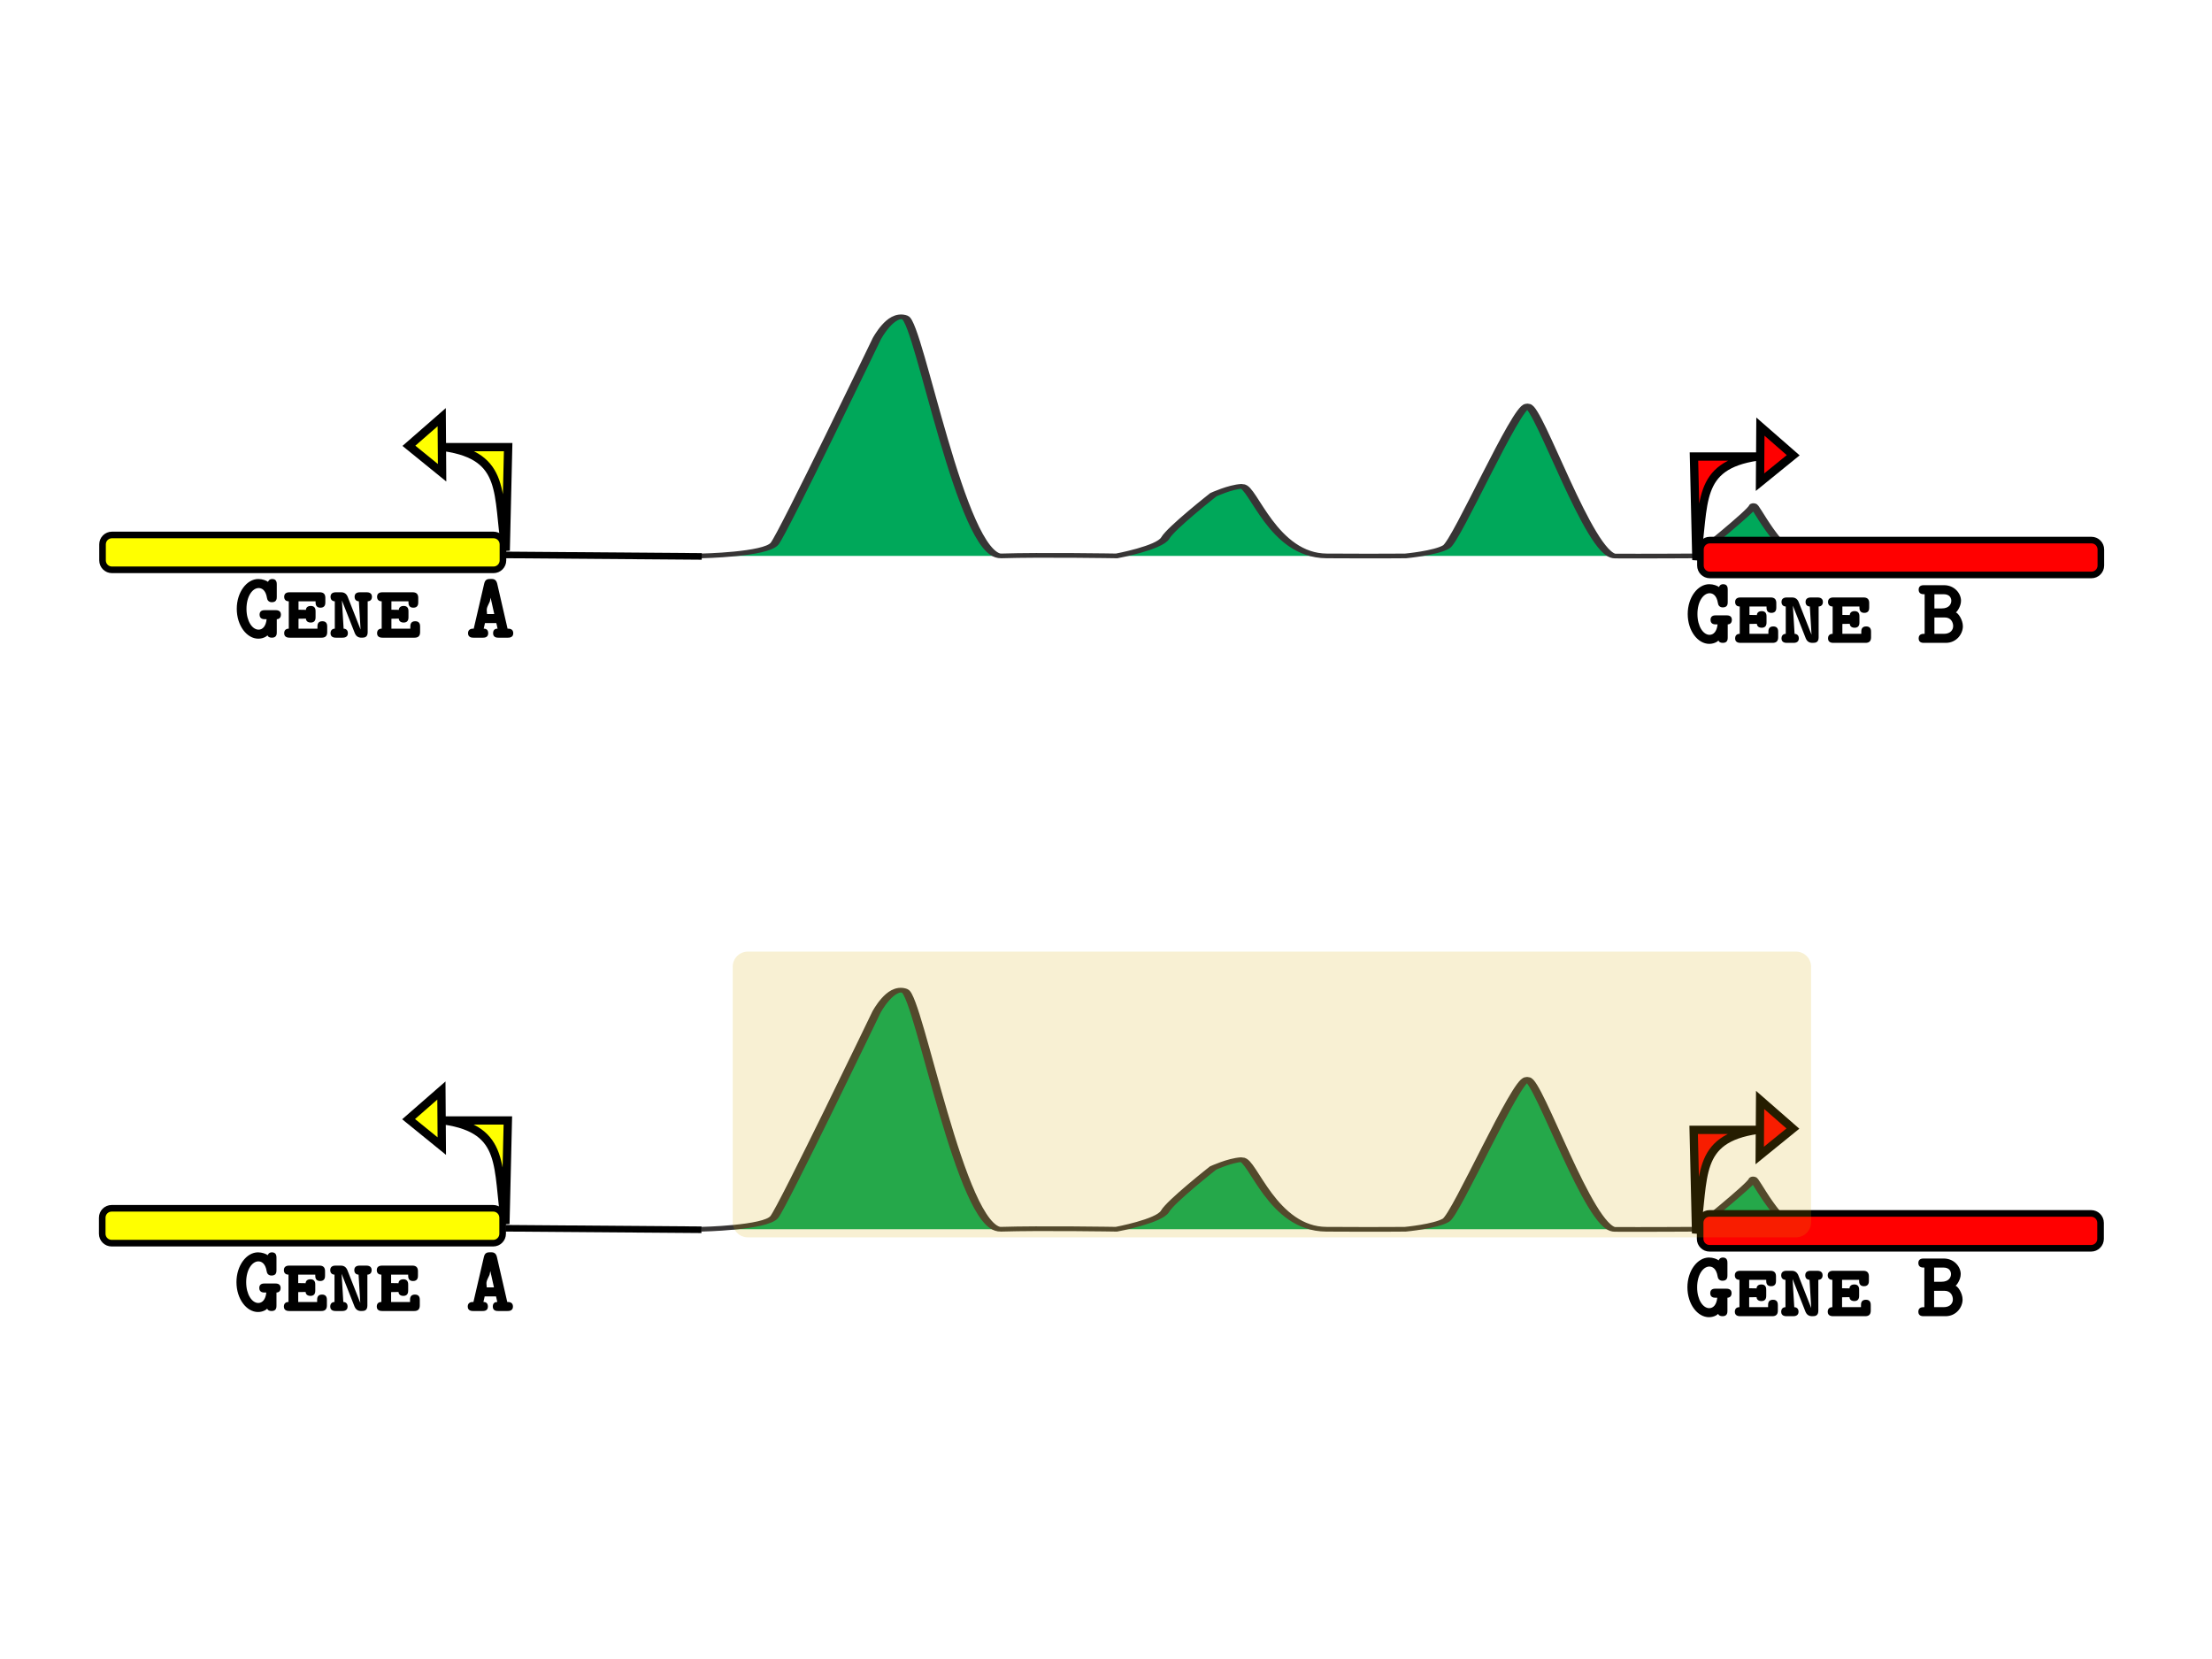
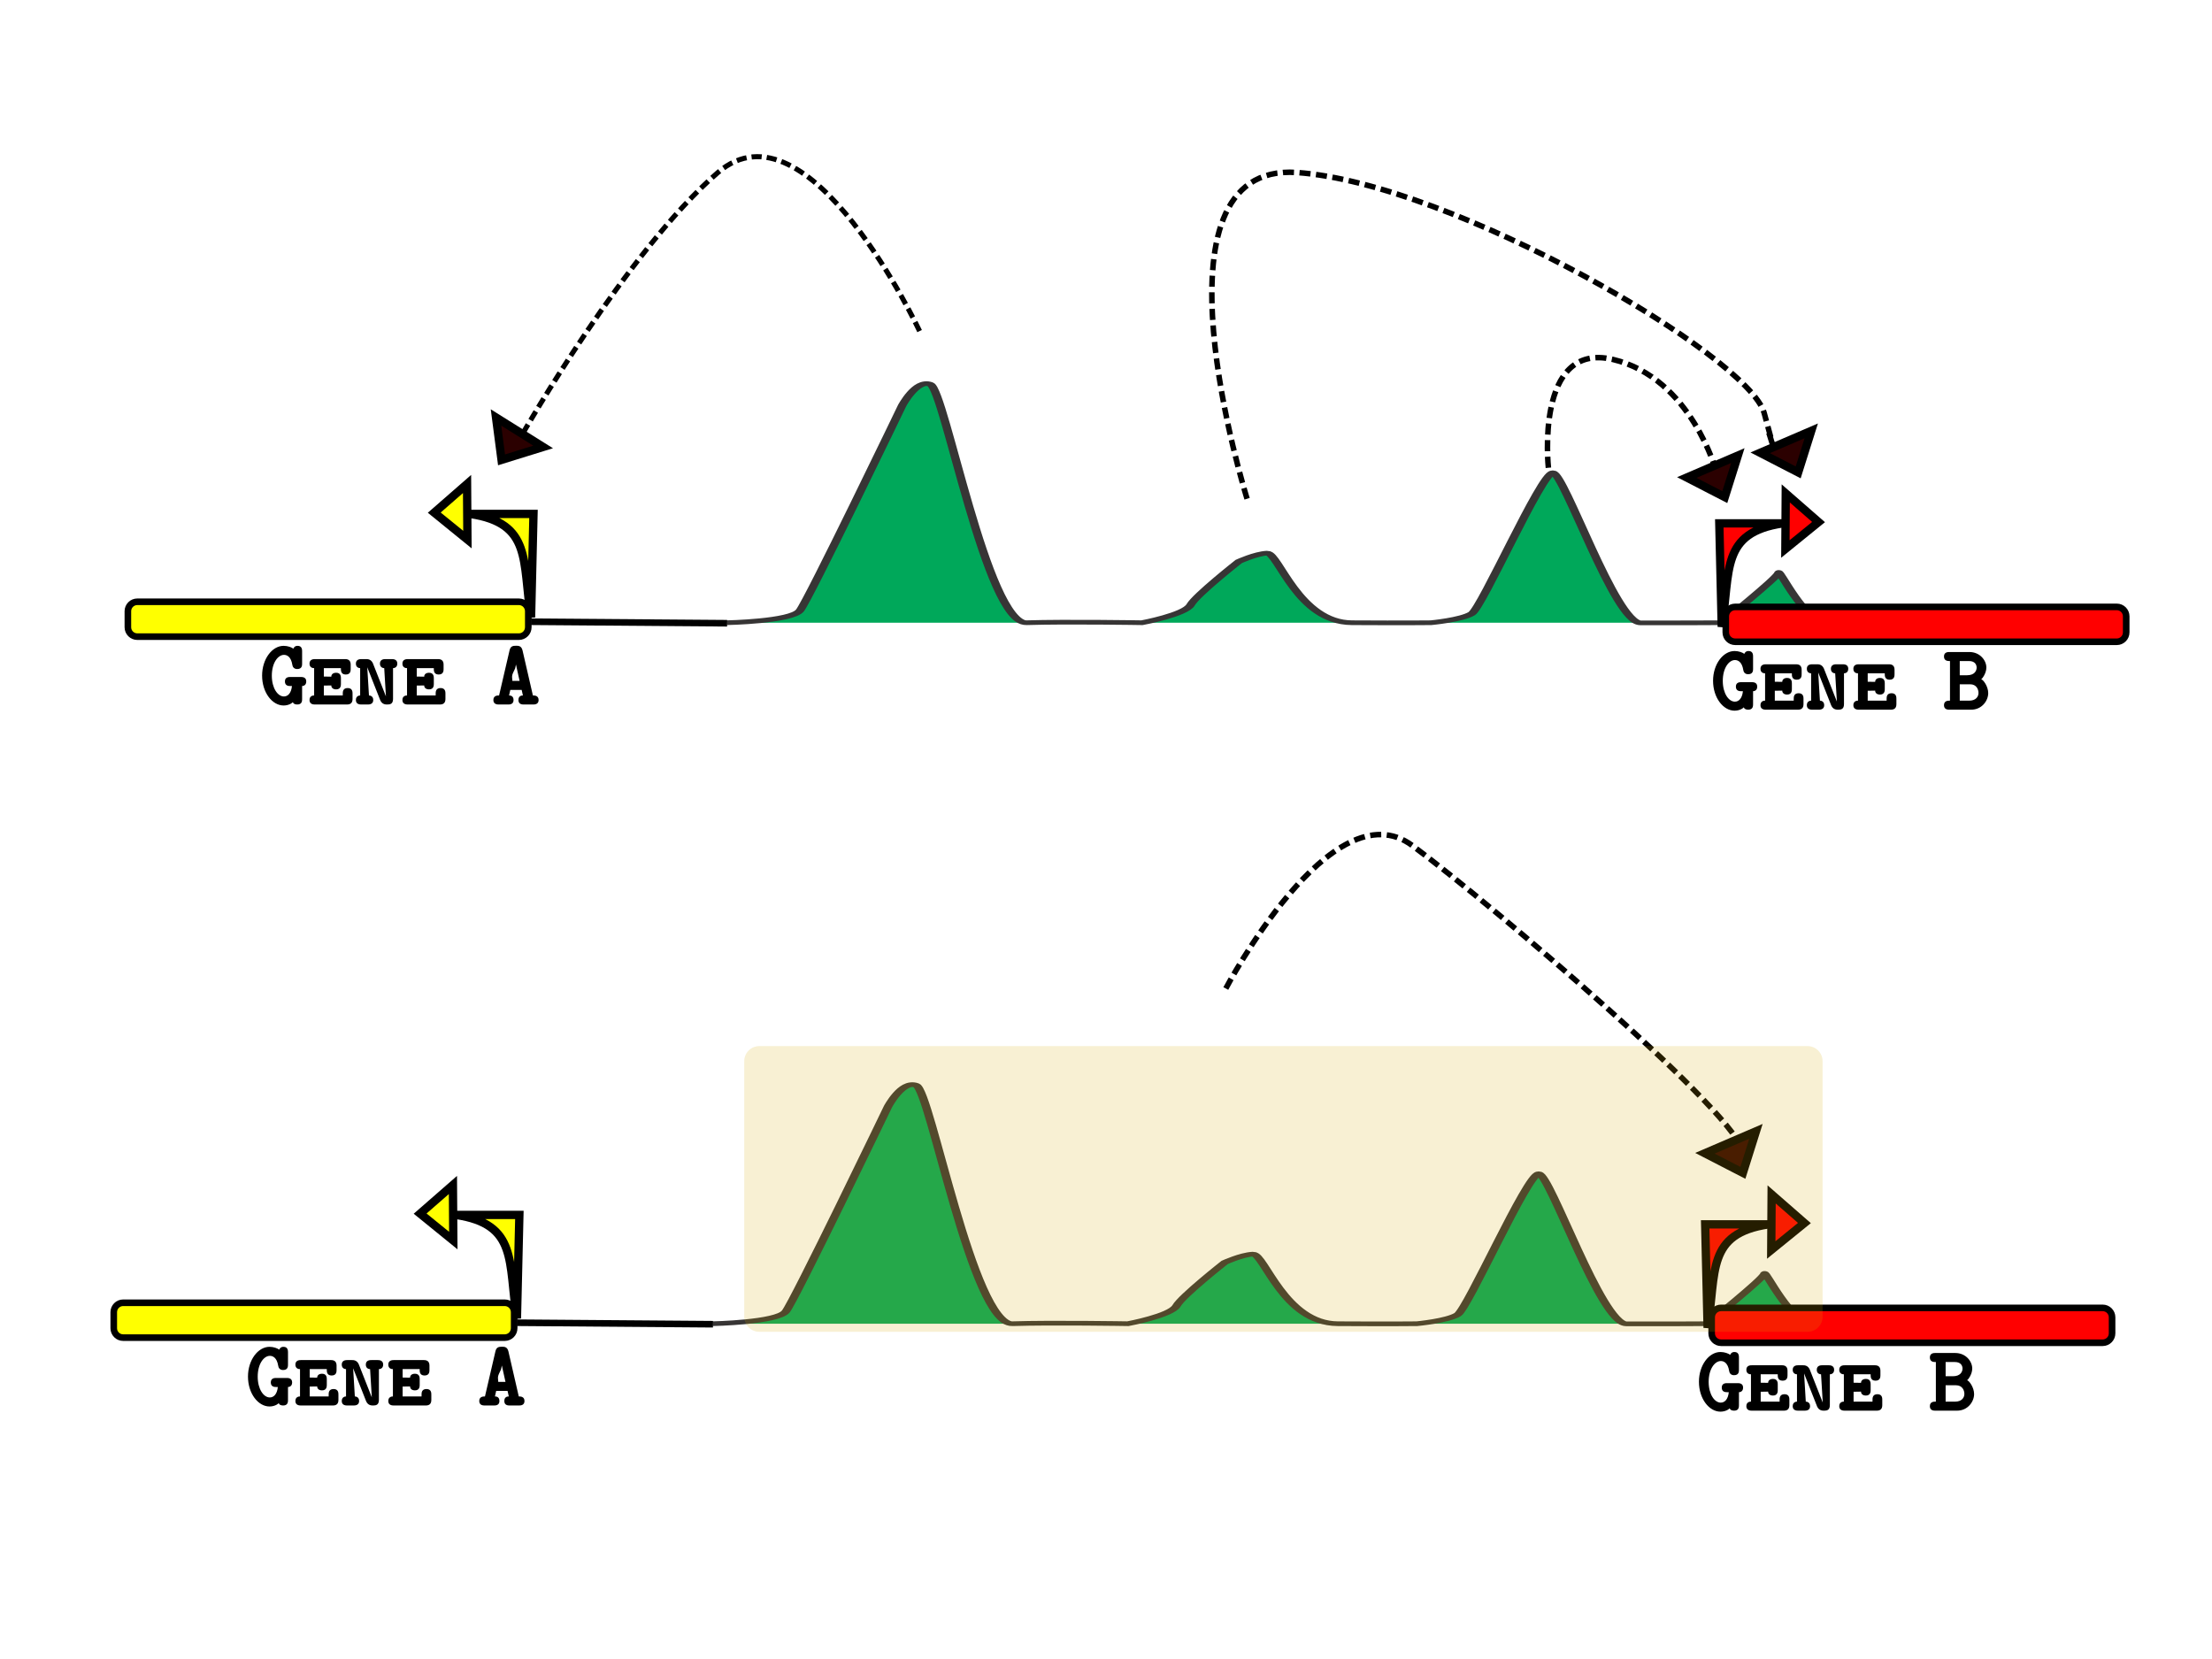
<svg xmlns="http://www.w3.org/2000/svg" width="800px" height="600px" id="svg3462" version="1.1">
  <defs id="defs3464">
    <clipPath clipPathUnits="userSpaceOnUse" id="clipPath3218">
      <path d="m 0,595.28 841.89,0 L 841.89,0 0,0 0,595.28 z" id="path3220" />
    </clipPath>
    <clipPath clipPathUnits="userSpaceOnUse" id="clipPath3238">
      <path d="m 48.268,581.494 503.666,0 0,-39.133 -503.666,0 0,39.133 z" id="path3240" />
    </clipPath>
    <clipPath clipPathUnits="userSpaceOnUse" id="clipPath3266">
      <path d="m 62.886,290.493 503.666,0 0,-39.132 -503.666,0 0,39.132 z" id="path3268" />
    </clipPath>
    <clipPath clipPathUnits="userSpaceOnUse" id="clipPath3288">
      <path d="m 0,595.28 841.89,0 L 841.89,0 0,0 0,595.28 z" id="path3290" />
    </clipPath>
    <clipPath clipPathUnits="userSpaceOnUse" id="clipPath3326">
      <path d="m 0,595.28 841.89,0 L 841.89,0 0,0 0,595.28 z" id="path3328" />
    </clipPath>
    <clipPath clipPathUnits="userSpaceOnUse" id="clipPath3326-5">
      <path d="m 0,595.28 841.89,0 L 841.89,0 0,0 0,595.28 z" id="path3328-9" />
    </clipPath>
  </defs>
  <g id="layer1">
    <g transform="matrix(0.9730815,0,0,-1.074401,34.0971,337.3005)" id="g3284">
      <g id="g3286" clip-path="url(#clipPath3288)" />
    </g>
-     <g id="g4704" transform="translate(-10,-49.16667)">
-       <g transform="translate(14.16667,-0.8333333)" id="g4594">
+     <g id="g17729" transform="translate(13.33333,162.5)">
+       <g transform="translate(-1e-6,-188.3333)" id="g4594">
        <g transform="matrix(1.023213,0,0,-0.5660941,184.6211,276.8515)" clip-path="url(#clipPath3326)" id="g3324">
          <g transform="translate(386.8599,455.7915)" id="g3330" />
          <g transform="translate(390.0308,453.1035)" id="g3334" />
          <g transform="translate(403.6382,453.2715)" id="g3338" />
          <path d="m 63.388,45.579 c 0,0 22.772,0.799 25.886,7.799 3.114,7 36.114,130.883 36.114,130.883 0,0 5,17.07 10,13.593 5,-3.476 20,-153.074 34,-152.275 14,0.799 40.805,0 40.805,0 0,0 15.195,5.113 17.195,11.456 2,6.343 17,27.669 17,27.669 0,0 6,4.959 10,5.316 4,0.358 11,-44.248 30,-44.445 19,-0.197 27.935,0 27.935,0 0,0 10.719,1.803 14.392,5.803 3.673,4 24.673,90 28.673,90 4,0 22,-95.781 31,-95.891 9,-0.109 28.523,0.092 28.523,0.092 0,0 20.061,29.113 20.269,31.956 0.208,2.843 9.208,-32.003 17.208,-32.081 8,-0.076 24.329,0.125 24.329,0.125" style="fill:#00a85a;fill-opacity:1;fill-rule:nonzero;stroke:#373535;stroke-width:3;stroke-linecap:butt;stroke-linejoin:miter;stroke-miterlimit:10;stroke-opacity:1;stroke-dasharray:none" id="path3344-4" />
        </g>
        <rect style="fill:#ff0000;stroke:#000000;stroke-width:2.385;stroke-miterlimit:4;stroke-opacity:1;stroke-dasharray:none" id="rect3747" width="144.815" height="12.612" x="610.821" y="245.327" ry="3.409" />
        <rect style="fill:#ffff00;stroke:#000000;stroke-width:2.385;stroke-miterlimit:4;stroke-opacity:1;stroke-dasharray:none" id="rect3747-5" width="144.815" height="12.612" x="32.914" y="243.475" ry="3.409" />
        <path style="fill:none;stroke:#000000;stroke-width:2.385;stroke-linecap:butt;stroke-linejoin:miter;stroke-miterlimit:4;stroke-opacity:1;stroke-dasharray:none" d="m 178.712,250.695 70.918,0.543 z" id="path4572" />
      </g>
-       <g transform="translate(32.5,0.8333334)" id="g4611">
+       <g transform="translate(18.33333,-186.6667)" id="g4611">
        <path style="fill:#ff0000;stroke:#000000;stroke-width:3;stroke-linecap:butt;stroke-linejoin:miter;stroke-miterlimit:4;stroke-opacity:1;stroke-dasharray:none" d="m 614.172,202.618 11.863,10.358 -12,9.746 z" id="path4607" />
        <path style="fill:#ff0000;stroke:#000000;stroke-width:3;stroke-linecap:butt;stroke-linejoin:miter;stroke-miterlimit:4;stroke-opacity:1;stroke-dasharray:none" d="m 591.023,250.866 -0.884,-37.418 24.749,0 -1.768,0 0,0 c -22.599,3.339 -18.868,17.059 -22.097,37.418 z" id="path4609" />
      </g>
-       <g id="g4611-7" transform="matrix(-1,0,0,1,783.9203,-2.575238)">
+       <g id="g4611-7" transform="matrix(-1,0,0,1,769.7537,-190.0752)">
        <path style="fill:#ffff00;stroke:#000000;stroke-width:3;stroke-linecap:butt;stroke-linejoin:miter;stroke-miterlimit:4;stroke-opacity:1;stroke-dasharray:none" d="m 614.172,202.618 11.863,10.358 -12,9.746 z" id="path4607-4" />
        <path style="fill:#ffff00;stroke:#000000;stroke-width:3;stroke-linecap:butt;stroke-linejoin:miter;stroke-miterlimit:4;stroke-opacity:1;stroke-dasharray:none" d="m 591.023,250.866 -0.884,-37.418 24.749,0 -1.768,0 0,0 c -22.599,3.339 -18.868,17.059 -22.097,37.418 z" id="path4609-2" />
      </g>
-       <text id="text4639" y="281.667" x="619.167" style="font-size:40px;font-style:normal;font-weight:normal;line-height:125%;letter-spacing:0px;word-spacing:0px;fill:#000000;fill-opacity:1;stroke:none;font-family:Sans" xml:space="preserve">
-         <tspan style="font-size:32px;font-style:normal;font-variant:normal;font-weight:bold;font-stretch:normal;text-align:start;line-height:125%;writing-mode:lr-tb;text-anchor:start;font-family:Latin Modern Mono Caps;-inkscape-font-specification:Latin Modern Mono Caps Bold" y="281.667" x="619.167" id="tspan4641">Gene B</tspan>
+       <text id="text4639" y="94.167" x="605" style="font-size:40px;font-style:normal;font-weight:normal;line-height:125%;letter-spacing:0px;word-spacing:0px;fill:#000000;fill-opacity:1;stroke:none;font-family:Sans" xml:space="preserve">
+         <tspan style="font-size:32px;font-style:normal;font-variant:normal;font-weight:bold;font-stretch:normal;text-align:start;line-height:125%;writing-mode:lr-tb;text-anchor:start;font-family:Latin Modern Mono Caps;-inkscape-font-specification:Latin Modern Mono Caps Bold" y="94.167" x="605" id="tspan4641">Gene B</tspan>
      </text>
-       <text id="text4639-1" y="279.792" x="94.409" style="font-size:40px;font-style:normal;font-weight:normal;line-height:125%;letter-spacing:0px;word-spacing:0px;fill:#000000;fill-opacity:1;stroke:none;font-family:Sans" xml:space="preserve">
-         <tspan style="font-size:32px;font-style:normal;font-variant:normal;font-weight:bold;font-stretch:normal;text-align:start;line-height:125%;writing-mode:lr-tb;text-anchor:start;font-family:Latin Modern Mono Caps;-inkscape-font-specification:Latin Modern Mono Caps Bold" y="279.792" x="94.409" id="tspan4641-1">Gene A</tspan>
+       <text id="text4639-1" y="92.292" x="80.242" style="font-size:40px;font-style:normal;font-weight:normal;line-height:125%;letter-spacing:0px;word-spacing:0px;fill:#000000;fill-opacity:1;stroke:none;font-family:Sans" xml:space="preserve">
+         <tspan style="font-size:32px;font-style:normal;font-variant:normal;font-weight:bold;font-stretch:normal;text-align:start;line-height:125%;writing-mode:lr-tb;text-anchor:start;font-family:Latin Modern Mono Caps;-inkscape-font-specification:Latin Modern Mono Caps Bold" y="92.292" x="80.242" id="tspan4641-1">Gene A</tspan>
      </text>
+       <path style="fill:none;stroke:#000000;stroke-width:2;stroke-linecap:butt;stroke-linejoin:miter;stroke-miterlimit:4;stroke-opacity:1;stroke-dasharray:4, 2;stroke-dashoffset:0" d="m 546.667,6.667 c 0,0 -5,-45.833 23.333,-39.167 28.333,6.667 37.5,40.833 37.5,40.833 l 0,0.833 -0.833,-0.833 0,0" id="path13934" />
+       <path style="fill:none;stroke:#000000;stroke-width:2;stroke-linecap:butt;stroke-linejoin:miter;stroke-miterlimit:4;stroke-opacity:1;stroke-dasharray:4, 2;stroke-dashoffset:0" d="m 437.692,17.882 c 0,0 -38.358,-121.967 18.026,-117.993 56.384,3.975 163.283,66.302 168.977,86.939 5.694,20.637 1.235,5.574 1.235,5.574" id="path14380" />
+       <path style="fill:#2b0000;stroke:#000000;stroke-width:3;stroke-linecap:butt;stroke-linejoin:miter;stroke-miterlimit:4;stroke-opacity:1;stroke-dasharray:none" d="m 615.189,2.264 -4.729,15.022 -13.741,-7.083 z" id="path4607-7" />
+       <path style="fill:none;stroke:#000000;stroke-width:1.831;stroke-linecap:butt;stroke-linejoin:miter;stroke-miterlimit:4;stroke-opacity:1;stroke-dasharray:3.661, 1.831;stroke-dashoffset:0" d="m 319.251,-42.764 c 0,0 -40.085,-85.643 -72.954,-57.337 -32.869,28.306 -70.549,94.353 -70.549,94.353 l 0,-1.452" id="path14400" />
+       <path style="fill:#2b0000;stroke:#000000;stroke-width:3;stroke-linecap:butt;stroke-linejoin:miter;stroke-miterlimit:4;stroke-opacity:1;stroke-dasharray:none" d="m 183.099,-0.851 -15.042,4.665 -2.001,-15.329 z" id="path4607-7-0" />
+       <path style="fill:#2b0000;stroke:#000000;stroke-width:3;stroke-linecap:butt;stroke-linejoin:miter;stroke-miterlimit:4;stroke-opacity:1;stroke-dasharray:none" d="M 641.735,-6.677 637.006,8.344 623.265,1.261 z" id="path4607-7-5" />
    </g>
-     <g id="g4808" transform="translate(-10,-45)">
-       <g transform="translate(-0.1081507,239.3533)" id="g4704-7">
-         <g id="g4594-1" transform="translate(14.16667,-0.8333333)">
-           <g id="g3324-8" clip-path="url(#clipPath3326-5)" transform="matrix(1.023213,0,0,-0.5660941,184.6211,276.8515)">
-             <g id="g3330-4" transform="translate(386.8599,455.7915)" />
-             <g id="g3334-0" transform="translate(390.0308,453.1035)" />
-             <g id="g3338-4" transform="translate(403.6382,453.2715)" />
-             <path id="path3344-4-0" style="fill:#00a85a;fill-opacity:1;fill-rule:nonzero;stroke:#373535;stroke-width:3;stroke-linecap:butt;stroke-linejoin:miter;stroke-miterlimit:10;stroke-opacity:1;stroke-dasharray:none" d="m 63.388,45.579 c 0,0 22.772,0.799 25.886,7.799 3.114,7 36.114,130.883 36.114,130.883 0,0 5,17.07 10,13.593 5,-3.476 20,-153.074 34,-152.275 14,0.799 40.805,0 40.805,0 0,0 15.195,5.113 17.195,11.456 2,6.343 17,27.669 17,27.669 0,0 6,4.959 10,5.316 4,0.358 11,-44.248 30,-44.445 19,-0.197 27.935,0 27.935,0 0,0 10.719,1.803 14.392,5.803 3.673,4 24.673,90 28.673,90 4,0 22,-95.781 31,-95.891 9,-0.109 28.523,0.092 28.523,0.092 0,0 20.061,29.113 20.269,31.956 0.208,2.843 9.208,-32.003 17.208,-32.081 8,-0.076 24.329,0.125 24.329,0.125" />
+     <g id="g17703" transform="translate(4.166667,34.16667)">
+       <path style="fill:none;stroke:#000000;stroke-width:2;stroke-linecap:butt;stroke-linejoin:miter;stroke-miterlimit:4;stroke-opacity:1;stroke-dasharray:4, 2;stroke-dashoffset:0" d="m 439.167,323.333 c 0,0 38.333,-73.333 67.5,-51.667 29.167,21.667 120,99.167 119.167,110.833 -0.833,11.667 -1.667,0 -1.667,0" id="path14449" />
+       <path style="fill:#2b0000;stroke:#000000;stroke-width:3;stroke-linecap:butt;stroke-linejoin:miter;stroke-miterlimit:4;stroke-opacity:1;stroke-dasharray:none" d="m 630.902,374.989 -4.729,15.022 -13.741,-7.083 z" id="path4607-7-4" />
+       <g transform="translate(-10,-45)" id="g4808">
+         <g id="g4704-7" transform="translate(-0.1081507,239.3533)">
+           <g transform="translate(14.16667,-0.8333333)" id="g4594-1">
+             <g transform="matrix(1.023213,0,0,-0.5660941,184.6211,276.8515)" clip-path="url(#clipPath3326-5)" id="g3324-8">
+               <g transform="translate(386.8599,455.7915)" id="g3330-4" />
+               <g transform="translate(390.0308,453.1035)" id="g3334-0" />
+               <g transform="translate(403.6382,453.2715)" id="g3338-4" />
+               <path d="m 63.388,45.579 c 0,0 22.772,0.799 25.886,7.799 3.114,7 36.114,130.883 36.114,130.883 0,0 5,17.07 10,13.593 5,-3.476 20,-153.074 34,-152.275 14,0.799 40.805,0 40.805,0 0,0 15.195,5.113 17.195,11.456 2,6.343 17,27.669 17,27.669 0,0 6,4.959 10,5.316 4,0.358 11,-44.248 30,-44.445 19,-0.197 27.935,0 27.935,0 0,0 10.719,1.803 14.392,5.803 3.673,4 24.673,90 28.673,90 4,0 22,-95.781 31,-95.891 9,-0.109 28.523,0.092 28.523,0.092 0,0 20.061,29.113 20.269,31.956 0.208,2.843 9.208,-32.003 17.208,-32.081 8,-0.076 24.329,0.125 24.329,0.125" style="fill:#00a85a;fill-opacity:1;fill-rule:nonzero;stroke:#373535;stroke-width:3;stroke-linecap:butt;stroke-linejoin:miter;stroke-miterlimit:10;stroke-opacity:1;stroke-dasharray:none" id="path3344-4-0" />
+             </g>
+             <rect style="fill:#ff0000;stroke:#000000;stroke-width:2.385;stroke-miterlimit:4;stroke-opacity:1;stroke-dasharray:none" id="rect3747-6" width="144.815" height="12.612" x="610.821" y="245.327" ry="3.409" />
+             <rect style="fill:#ffff00;stroke:#000000;stroke-width:2.385;stroke-miterlimit:4;stroke-opacity:1;stroke-dasharray:none" id="rect3747-5-4" width="144.815" height="12.612" x="32.914" y="243.475" ry="3.409" />
+             <path style="fill:none;stroke:#000000;stroke-width:2.385;stroke-linecap:butt;stroke-linejoin:miter;stroke-miterlimit:4;stroke-opacity:1;stroke-dasharray:none" d="m 178.712,250.695 70.918,0.543 z" id="path4572-9" />
          </g>
-           <rect ry="3.409" y="245.327" x="610.821" height="12.612" width="144.815" id="rect3747-6" style="fill:#ff0000;stroke:#000000;stroke-width:2.385;stroke-miterlimit:4;stroke-opacity:1;stroke-dasharray:none" />
-           <rect ry="3.409" y="243.475" x="32.914" height="12.612" width="144.815" id="rect3747-5-4" style="fill:#ffff00;stroke:#000000;stroke-width:2.385;stroke-miterlimit:4;stroke-opacity:1;stroke-dasharray:none" />
-           <path id="path4572-9" d="m 178.712,250.695 70.918,0.543 z" style="fill:none;stroke:#000000;stroke-width:2.385;stroke-linecap:butt;stroke-linejoin:miter;stroke-miterlimit:4;stroke-opacity:1;stroke-dasharray:none" />
+           <g transform="translate(32.5,0.8333334)" id="g4611-6">
+             <path style="fill:#ff0000;stroke:#000000;stroke-width:3;stroke-linecap:butt;stroke-linejoin:miter;stroke-miterlimit:4;stroke-opacity:1;stroke-dasharray:none" d="m 614.172,202.618 11.863,10.358 -12,9.746 z" id="path4607-9" />
+             <path style="fill:#ff0000;stroke:#000000;stroke-width:3;stroke-linecap:butt;stroke-linejoin:miter;stroke-miterlimit:4;stroke-opacity:1;stroke-dasharray:none" d="m 591.023,250.866 -0.884,-37.418 24.749,0 -1.768,0 0,0 c -22.599,3.339 -18.868,17.059 -22.097,37.418 z" id="path4609-5" />
+           </g>
+           <g id="g4611-7-7" transform="matrix(-1,0,0,1,783.9203,-2.575238)">
+             <path style="fill:#ffff00;stroke:#000000;stroke-width:3;stroke-linecap:butt;stroke-linejoin:miter;stroke-miterlimit:4;stroke-opacity:1;stroke-dasharray:none" d="m 614.172,202.618 11.863,10.358 -12,9.746 z" id="path4607-4-6" />
+             <path style="fill:#ffff00;stroke:#000000;stroke-width:3;stroke-linecap:butt;stroke-linejoin:miter;stroke-miterlimit:4;stroke-opacity:1;stroke-dasharray:none" d="m 591.023,250.866 -0.884,-37.418 24.749,0 -1.768,0 0,0 c -22.599,3.339 -18.868,17.059 -22.097,37.418 z" id="path4609-2-3" />
+           </g>
+           <text id="text4639-2" y="281.667" x="619.167" style="font-size:40px;font-style:normal;font-weight:normal;line-height:125%;letter-spacing:0px;word-spacing:0px;fill:#000000;fill-opacity:1;stroke:none;font-family:Sans" xml:space="preserve">
+             <tspan style="font-size:32px;font-style:normal;font-variant:normal;font-weight:bold;font-stretch:normal;text-align:start;line-height:125%;writing-mode:lr-tb;text-anchor:start;font-family:Latin Modern Mono Caps;-inkscape-font-specification:Latin Modern Mono Caps Bold" y="281.667" x="619.167" id="tspan4641-9">Gene B</tspan>
+           </text>
+           <text id="text4639-1-5" y="279.792" x="94.409" style="font-size:40px;font-style:normal;font-weight:normal;line-height:125%;letter-spacing:0px;word-spacing:0px;fill:#000000;fill-opacity:1;stroke:none;font-family:Sans" xml:space="preserve">
+             <tspan style="font-size:32px;font-style:normal;font-variant:normal;font-weight:bold;font-stretch:normal;text-align:start;line-height:125%;writing-mode:lr-tb;text-anchor:start;font-family:Latin Modern Mono Caps;-inkscape-font-specification:Latin Modern Mono Caps Bold" y="279.792" x="94.409" id="tspan4641-1-2">Gene A</tspan>
+           </text>
        </g>
-         <g id="g4611-6" transform="translate(32.5,0.8333334)">
-           <path id="path4607-9" d="m 614.172,202.618 11.863,10.358 -12,9.746 z" style="fill:#ff0000;stroke:#000000;stroke-width:3;stroke-linecap:butt;stroke-linejoin:miter;stroke-miterlimit:4;stroke-opacity:1;stroke-dasharray:none" />
-           <path id="path4609-5" d="m 591.023,250.866 -0.884,-37.418 24.749,0 -1.768,0 0,0 c -22.599,3.339 -18.868,17.059 -22.097,37.418 z" style="fill:#ff0000;stroke:#000000;stroke-width:3;stroke-linecap:butt;stroke-linejoin:miter;stroke-miterlimit:4;stroke-opacity:1;stroke-dasharray:none" />
-         </g>
-         <g transform="matrix(-1,0,0,1,783.9203,-2.575238)" id="g4611-7-7">
-           <path id="path4607-4-6" d="m 614.172,202.618 11.863,10.358 -12,9.746 z" style="fill:#ffff00;stroke:#000000;stroke-width:3;stroke-linecap:butt;stroke-linejoin:miter;stroke-miterlimit:4;stroke-opacity:1;stroke-dasharray:none" />
-           <path id="path4609-2-3" d="m 591.023,250.866 -0.884,-37.418 24.749,0 -1.768,0 0,0 c -22.599,3.339 -18.868,17.059 -22.097,37.418 z" style="fill:#ffff00;stroke:#000000;stroke-width:3;stroke-linecap:butt;stroke-linejoin:miter;stroke-miterlimit:4;stroke-opacity:1;stroke-dasharray:none" />
-         </g>
-         <text xml:space="preserve" style="font-size:40px;font-style:normal;font-weight:normal;line-height:125%;letter-spacing:0px;word-spacing:0px;fill:#000000;fill-opacity:1;stroke:none;font-family:Sans" x="619.167" y="281.667" id="text4639-2">
-           <tspan id="tspan4641-9" x="619.167" y="281.667" style="font-size:32px;font-style:normal;font-variant:normal;font-weight:bold;font-stretch:normal;text-align:start;line-height:125%;writing-mode:lr-tb;text-anchor:start;font-family:Latin Modern Mono Caps;-inkscape-font-specification:Latin Modern Mono Caps Bold">Gene B</tspan>
-         </text>
-         <text xml:space="preserve" style="font-size:40px;font-style:normal;font-weight:normal;line-height:125%;letter-spacing:0px;word-spacing:0px;fill:#000000;fill-opacity:1;stroke:none;font-family:Sans" x="94.409" y="279.792" id="text4639-1-5">
-           <tspan id="tspan4641-1-2" x="94.409" y="279.792" style="font-size:32px;font-style:normal;font-variant:normal;font-weight:bold;font-stretch:normal;text-align:start;line-height:125%;writing-mode:lr-tb;text-anchor:start;font-family:Latin Modern Mono Caps;-inkscape-font-specification:Latin Modern Mono Caps Bold">Gene A</tspan>
-         </text>
+         <rect style="opacity:0.174;fill:#d4aa00;stroke:none" id="rect4806" width="390" height="103.333" x="275" y="389.167" ry="5.456" />
      </g>
-       <rect ry="5.456" y="389.167" x="275" height="103.333" width="390" id="rect4806" style="opacity:0.174;fill:#d4aa00;stroke:none" />
    </g>
  </g>
</svg>
